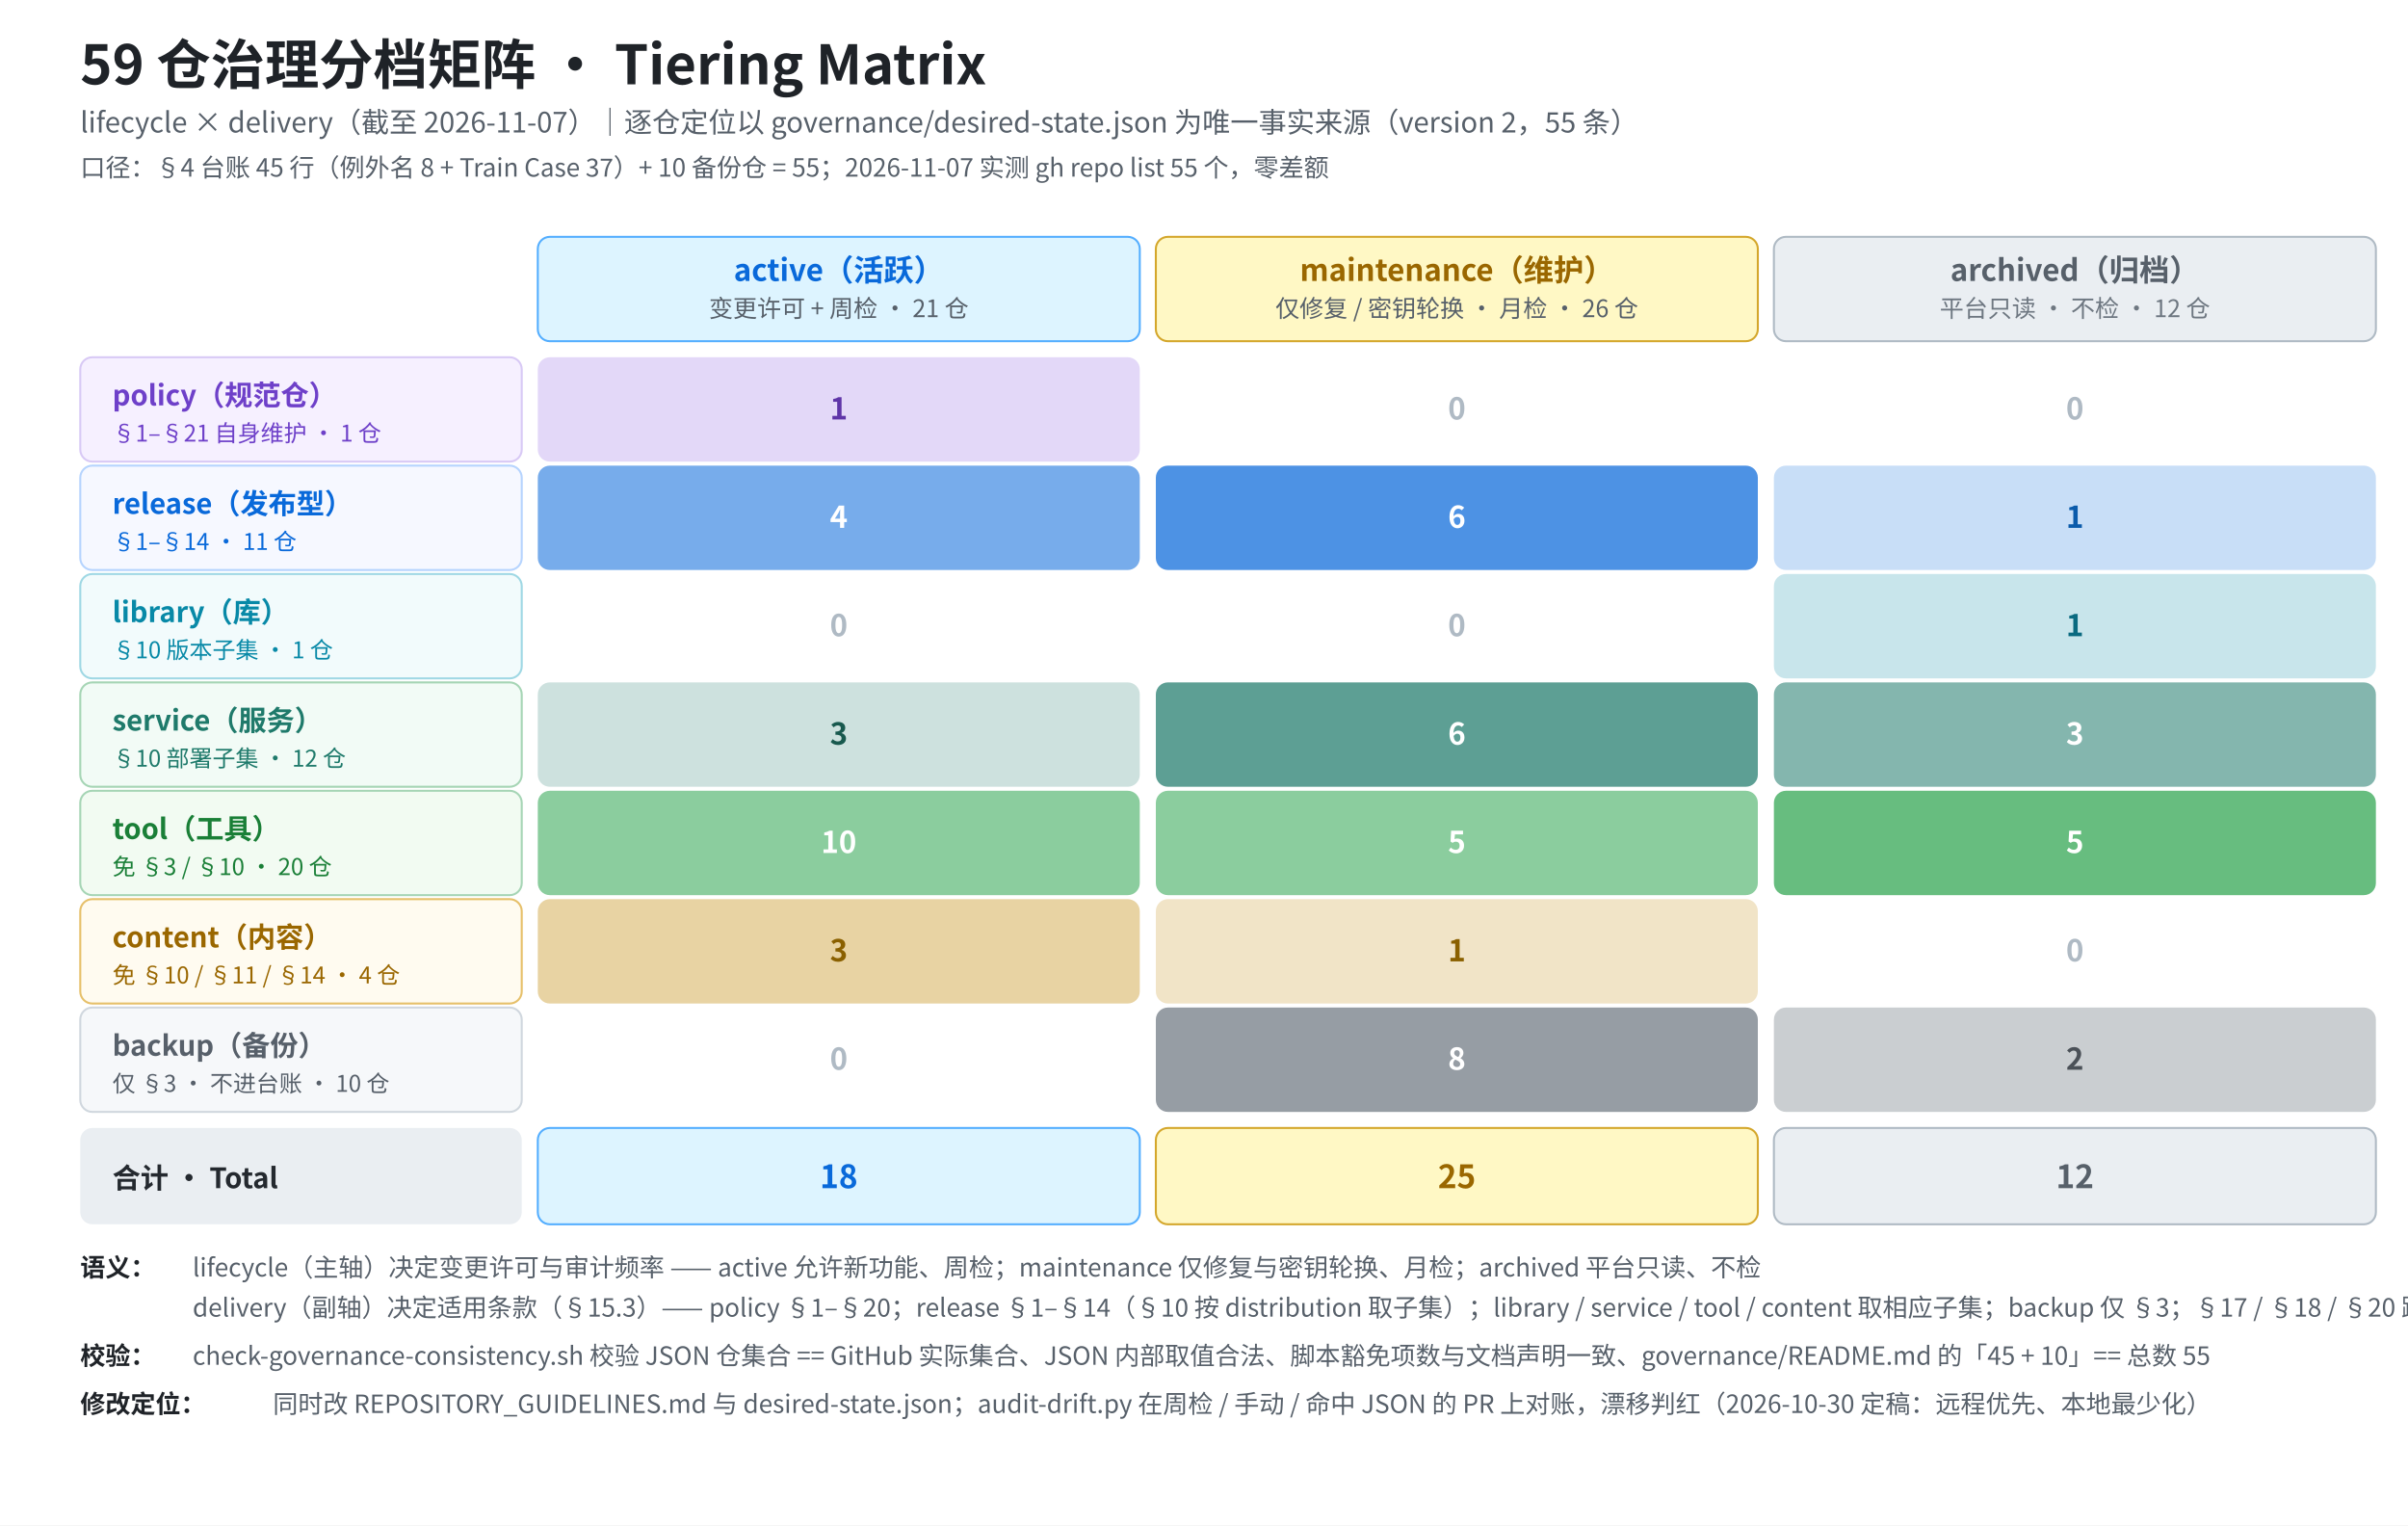
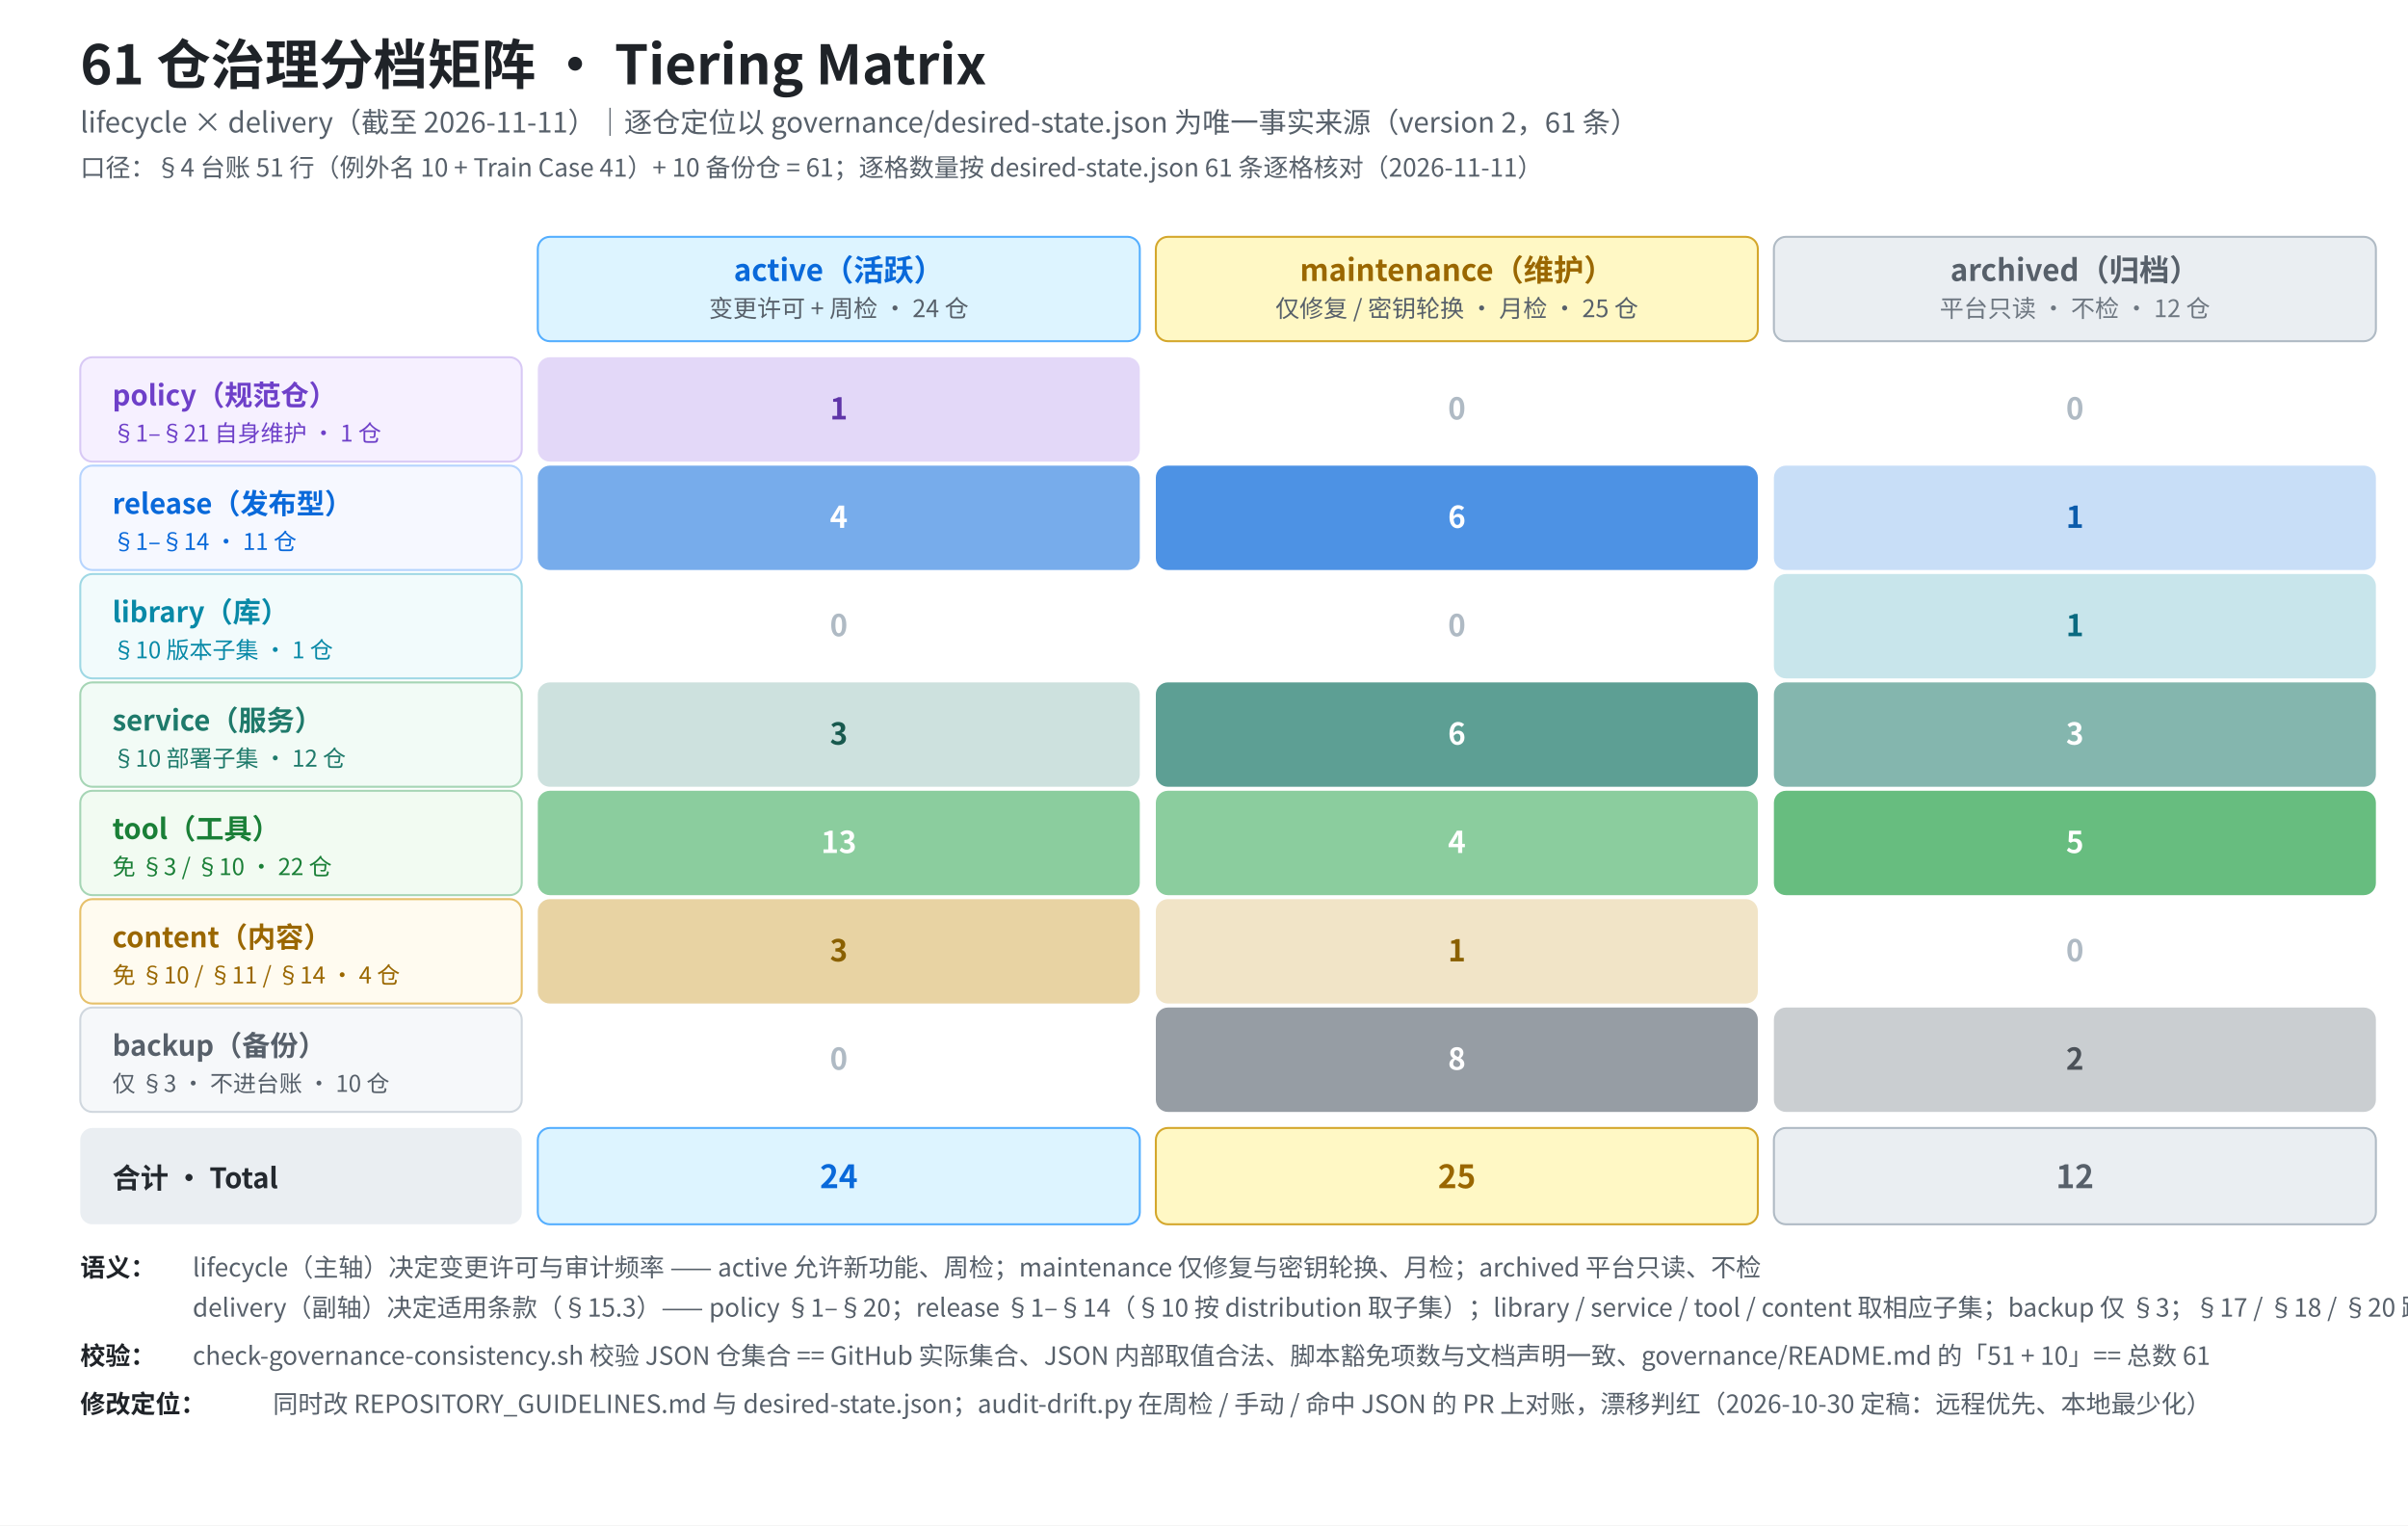
<svg xmlns="http://www.w3.org/2000/svg" width="1200" height="760" viewBox="0 0 1200 760" font-family="'Noto Sans CJK SC','Noto Sans',-apple-system,'Segoe UI',sans-serif">
  <rect x="0" y="0" width="1200" height="760" fill="#ffffff" />
-   <text x="40" y="42" font-size="27" font-weight="700" fill="#1f2328">59 仓治理分档矩阵 · Tiering Matrix</text>
-   <text x="40" y="66" font-size="14" fill="#57606a">lifecycle × delivery（截至 2026-11-07）｜逐仓定位以 governance/desired-state.json 为唯一事实来源（version 2，55 条）</text>
-   <text x="40" y="88" font-size="12.5" fill="#57606a">口径：§4 台账 45 行（例外名 8 + Train Case 37）+ 10 备份仓 = 55；2026-11-07 实测 gh repo list 55 个，零差额</text>
+   <text x="40" y="42" font-size="27" font-weight="700" fill="#1f2328">61 仓治理分档矩阵 · Tiering Matrix</text>
+   <text x="40" y="66" font-size="14" fill="#57606a">lifecycle × delivery（截至 2026-11-11）｜逐仓定位以 governance/desired-state.json 为唯一事实来源（version 2，61 条）</text>
+   <text x="40" y="88" font-size="12.5" fill="#57606a">口径：§4 台账 51 行（例外名 10 + Train Case 41）+ 10 备份仓 = 61；逐格数量按 desired-state.json 61 条逐格核对（2026-11-11）</text>
  <g>
    <rect x="268" y="118" width="300" height="52" rx="6" fill="#ddf4ff" stroke="#54aeff" />
    <text x="418" y="140" font-size="15" font-weight="700" fill="#0969da" text-anchor="middle">active（活跃）</text>
-     <text x="418" y="158" font-size="12" fill="#57606a" text-anchor="middle">变更许可 + 周检 · 21 仓</text>
+     <text x="418" y="158" font-size="12" fill="#57606a" text-anchor="middle">变更许可 + 周检 · 24 仓</text>
    <rect x="576" y="118" width="300" height="52" rx="6" fill="#fff8c5" stroke="#d4a72c" />
    <text x="726" y="140" font-size="15" font-weight="700" fill="#9a6700" text-anchor="middle">maintenance（维护）</text>
-     <text x="726" y="158" font-size="12" fill="#57606a" text-anchor="middle">仅修复 / 密钥轮换 · 月检 · 26 仓</text>
+     <text x="726" y="158" font-size="12" fill="#57606a" text-anchor="middle">仅修复 / 密钥轮换 · 月检 · 25 仓</text>
    <rect x="884" y="118" width="300" height="52" rx="6" fill="#eaeef2" stroke="#afbac4" />
    <text x="1034" y="140" font-size="15" font-weight="700" fill="#57606a" text-anchor="middle">archived（归档）</text>
    <text x="1034" y="158" font-size="12" fill="#6e7781" text-anchor="middle">平台只读 · 不检 · 12 仓</text>
  </g>
  <g>
    <rect x="40" y="178" width="220" height="52" rx="6" fill="#f6f0ff" stroke="#d8c9f5" />
    <text x="56" y="202" font-size="14" font-weight="700" fill="#6e40c9">policy（规范仓）</text>
    <text x="56" y="220" font-size="11.5" fill="#6e40c9">§1–§21 自身维护 · 1 仓</text>
    <rect x="268" y="178" width="300" height="52" rx="6" fill="#8250df" fill-opacity="0.22" />
    <text x="418" y="209" font-size="15" font-weight="700" fill="#5f35a8" text-anchor="middle">1</text>
    <rect x="576" y="178" width="300" height="52" rx="6" fill="#8250df" fill-opacity="0" />
    <text x="726" y="209" font-size="15" font-weight="700" fill="#afbac4" text-anchor="middle">0</text>
    <rect x="884" y="178" width="300" height="52" rx="6" fill="#8250df" fill-opacity="0" />
    <text x="1034" y="209" font-size="15" font-weight="700" fill="#afbac4" text-anchor="middle">0</text>
  </g>
  <g>
    <rect x="40" y="232" width="220" height="52" rx="6" fill="#f6f8ff" stroke="#b6d4fe" />
    <text x="56" y="256" font-size="14" font-weight="700" fill="#0969da">release（发布型）</text>
    <text x="56" y="274" font-size="11.5" fill="#0969da">§1–§14 · 11 仓</text>
    <rect x="268" y="232" width="300" height="52" rx="6" fill="#0969da" fill-opacity="0.55" />
    <text x="418" y="263" font-size="15" font-weight="700" fill="#ffffff" text-anchor="middle">4</text>
    <rect x="576" y="232" width="300" height="52" rx="6" fill="#0969da" fill-opacity="0.72" />
    <text x="726" y="263" font-size="15" font-weight="700" fill="#ffffff" text-anchor="middle">6</text>
    <rect x="884" y="232" width="300" height="52" rx="6" fill="#0969da" fill-opacity="0.22" />
    <text x="1034" y="263" font-size="15" font-weight="700" fill="#0b5bab" text-anchor="middle">1</text>
  </g>
  <g>
    <rect x="40" y="286" width="220" height="52" rx="6" fill="#f2fbfc" stroke="#9fd8e4" />
    <text x="56" y="310" font-size="14" font-weight="700" fill="#0889a7">library（库）</text>
    <text x="56" y="328" font-size="11.5" fill="#0889a7">§10 版本子集 · 1 仓</text>
    <rect x="268" y="286" width="300" height="52" rx="6" fill="#0889a7" fill-opacity="0" />
    <text x="418" y="317" font-size="15" font-weight="700" fill="#afbac4" text-anchor="middle">0</text>
    <rect x="576" y="286" width="300" height="52" rx="6" fill="#0889a7" fill-opacity="0" />
    <text x="726" y="317" font-size="15" font-weight="700" fill="#afbac4" text-anchor="middle">0</text>
    <rect x="884" y="286" width="300" height="52" rx="6" fill="#0889a7" fill-opacity="0.22" />
    <text x="1034" y="317" font-size="15" font-weight="700" fill="#0a6a80" text-anchor="middle">1</text>
  </g>
  <g>
    <rect x="40" y="340" width="220" height="52" rx="6" fill="#f2fbf6" stroke="#a6d5b5" />
    <text x="56" y="364" font-size="14" font-weight="700" fill="#1f7a6b">service（服务）</text>
    <text x="56" y="382" font-size="11.5" fill="#1f7a6b">§10 部署子集 · 12 仓</text>
    <rect x="268" y="340" width="300" height="52" rx="6" fill="#1f7a6b" fill-opacity="0.22" />
    <text x="418" y="371" font-size="15" font-weight="700" fill="#18594e" text-anchor="middle">3</text>
    <rect x="576" y="340" width="300" height="52" rx="6" fill="#1f7a6b" fill-opacity="0.72" />
    <text x="726" y="371" font-size="15" font-weight="700" fill="#ffffff" text-anchor="middle">6</text>
    <rect x="884" y="340" width="300" height="52" rx="6" fill="#1f7a6b" fill-opacity="0.55" />
    <text x="1034" y="371" font-size="15" font-weight="700" fill="#ffffff" text-anchor="middle">3</text>
  </g>
  <g>
    <rect x="40" y="394" width="220" height="52" rx="6" fill="#f2fbf2" stroke="#a6d5b5" />
    <text x="56" y="418" font-size="14" font-weight="700" fill="#1a7f37">tool（工具）</text>
-     <text x="56" y="436" font-size="11.5" fill="#1a7f37">免 §3 / §10 · 20 仓</text>
+     <text x="56" y="436" font-size="11.5" fill="#1a7f37">免 §3 / §10 · 22 仓</text>
    <rect x="268" y="394" width="300" height="52" rx="6" fill="#2da44e" fill-opacity="0.55" />
-     <text x="418" y="425" font-size="15" font-weight="700" fill="#ffffff" text-anchor="middle">10</text>
+     <text x="418" y="425" font-size="15" font-weight="700" fill="#ffffff" text-anchor="middle">13</text>
    <rect x="576" y="394" width="300" height="52" rx="6" fill="#2da44e" fill-opacity="0.55" />
-     <text x="726" y="425" font-size="15" font-weight="700" fill="#ffffff" text-anchor="middle">5</text>
+     <text x="726" y="425" font-size="15" font-weight="700" fill="#ffffff" text-anchor="middle">4</text>
    <rect x="884" y="394" width="300" height="52" rx="6" fill="#2da44e" fill-opacity="0.72" />
    <text x="1034" y="425" font-size="15" font-weight="700" fill="#ffffff" text-anchor="middle">5</text>
  </g>
  <g>
    <rect x="40" y="448" width="220" height="52" rx="6" fill="#fffbf0" stroke="#e6c06a" />
    <text x="56" y="472" font-size="14" font-weight="700" fill="#9a6700">content（内容）</text>
    <text x="56" y="490" font-size="11.5" fill="#9a6700">免 §10 / §11 / §14 · 4 仓</text>
    <rect x="268" y="448" width="300" height="52" rx="6" fill="#bf8700" fill-opacity="0.36" />
    <text x="418" y="479" font-size="15" font-weight="700" fill="#8a6000" text-anchor="middle">3</text>
    <rect x="576" y="448" width="300" height="52" rx="6" fill="#bf8700" fill-opacity="0.22" />
    <text x="726" y="479" font-size="15" font-weight="700" fill="#8a6000" text-anchor="middle">1</text>
    <rect x="884" y="448" width="300" height="52" rx="6" fill="#bf8700" fill-opacity="0" />
    <text x="1034" y="479" font-size="15" font-weight="700" fill="#afbac4" text-anchor="middle">0</text>
  </g>
  <g>
    <rect x="40" y="502" width="220" height="52" rx="6" fill="#f6f8fa" stroke="#d0d7de" />
    <text x="56" y="526" font-size="14" font-weight="700" fill="#57606a">backup（备份）</text>
    <text x="56" y="544" font-size="11.5" fill="#57606a">仅 §3 · 不进台账 · 10 仓</text>
    <rect x="268" y="502" width="300" height="52" rx="6" fill="#6e7781" fill-opacity="0" />
    <text x="418" y="533" font-size="15" font-weight="700" fill="#afbac4" text-anchor="middle">0</text>
    <rect x="576" y="502" width="300" height="52" rx="6" fill="#6e7781" fill-opacity="0.72" />
    <text x="726" y="533" font-size="15" font-weight="700" fill="#ffffff" text-anchor="middle">8</text>
    <rect x="884" y="502" width="300" height="52" rx="6" fill="#6e7781" fill-opacity="0.36" />
    <text x="1034" y="533" font-size="15" font-weight="700" fill="#4b5158" text-anchor="middle">2</text>
  </g>
  <g>
    <rect x="40" y="562" width="220" height="48" rx="6" fill="#eaeef2" />
    <text x="56" y="592" font-size="14" font-weight="700" fill="#24292f">合计 · Total</text>
    <rect x="268" y="562" width="300" height="48" rx="6" fill="#ddf4ff" stroke="#54aeff" />
-     <text x="418" y="592" font-size="16" font-weight="700" fill="#0969da" text-anchor="middle">18</text>
+     <text x="418" y="592" font-size="16" font-weight="700" fill="#0969da" text-anchor="middle">24</text>
    <rect x="576" y="562" width="300" height="48" rx="6" fill="#fff8c5" stroke="#d4a72c" />
    <text x="726" y="592" font-size="16" font-weight="700" fill="#9a6700" text-anchor="middle">25</text>
    <rect x="884" y="562" width="300" height="48" rx="6" fill="#eaeef2" stroke="#afbac4" />
    <text x="1034" y="592" font-size="16" font-weight="700" fill="#57606a" text-anchor="middle">12</text>
  </g>
  <g font-size="12.5" fill="#57606a">
    <text x="40" y="636" font-weight="700" fill="#1f2328">语义：</text>
    <text x="96" y="636">lifecycle（主轴）决定变更许可与审计频率 —— active 允许新功能、周检；maintenance 仅修复与密钥轮换、月检；archived 平台只读、不检</text>
    <text x="96" y="656">delivery（副轴）决定适用条款（§15.3）—— policy §1–§20；release §1–§14（§10 按 distribution 取子集）；library / service / tool / content 取相应子集；backup 仅 §3；§17 / §18 / §20 跨档通用</text>
    <text x="40" y="680" font-weight="700" fill="#1f2328">校验：</text>
-     <text x="96" y="680">check-governance-consistency.sh 校验 JSON 仓集合 == GitHub 实际集合、JSON 内部取值合法、脚本豁免项数与文档声明一致、governance/README.md 的「45 + 10」== 总数 55</text>
+     <text x="96" y="680">check-governance-consistency.sh 校验 JSON 仓集合 == GitHub 实际集合、JSON 内部取值合法、脚本豁免项数与文档声明一致、governance/README.md 的「51 + 10」== 总数 61</text>
    <text x="40" y="704" font-weight="700" fill="#1f2328">修改定位：</text>
    <text x="136" y="704">同时改 REPOSITORY_GUIDELINES.md 与 desired-state.json；audit-drift.py 在周检 / 手动 / 命中 JSON 的 PR 上对账，漂移判红（2026-10-30 定稿：远程优先、本地最少化）</text>
  </g>
</svg>
